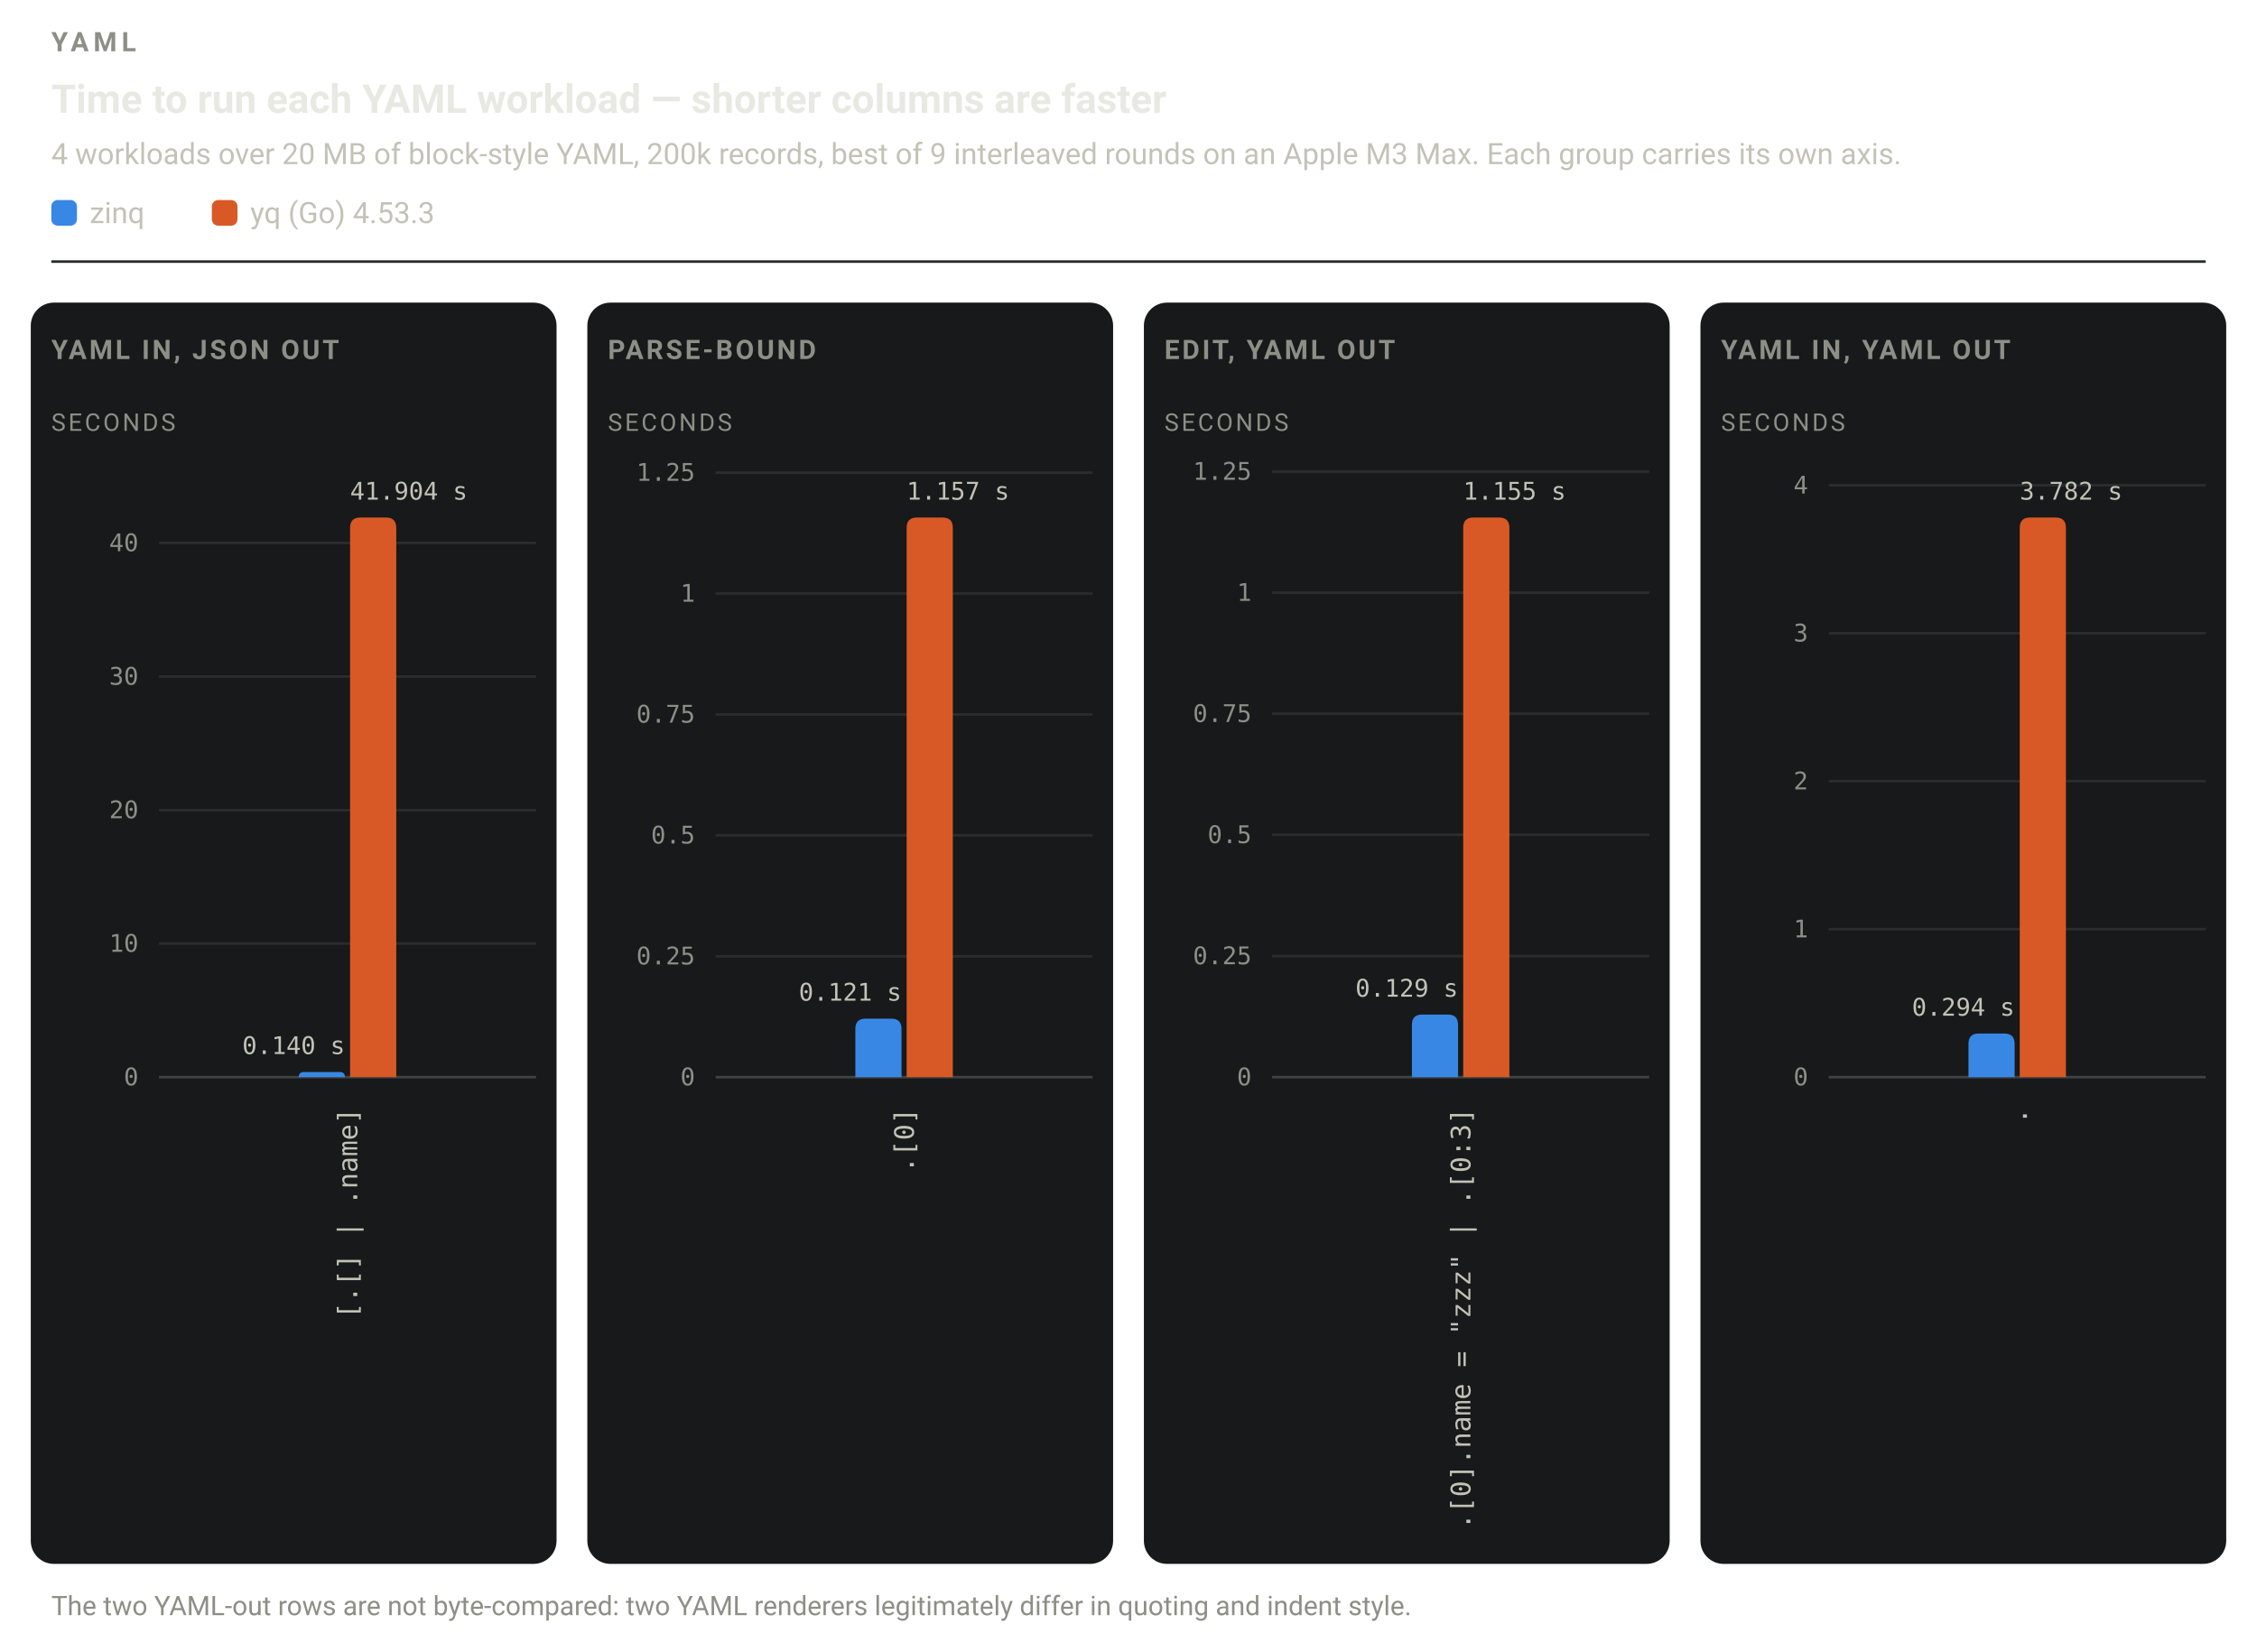
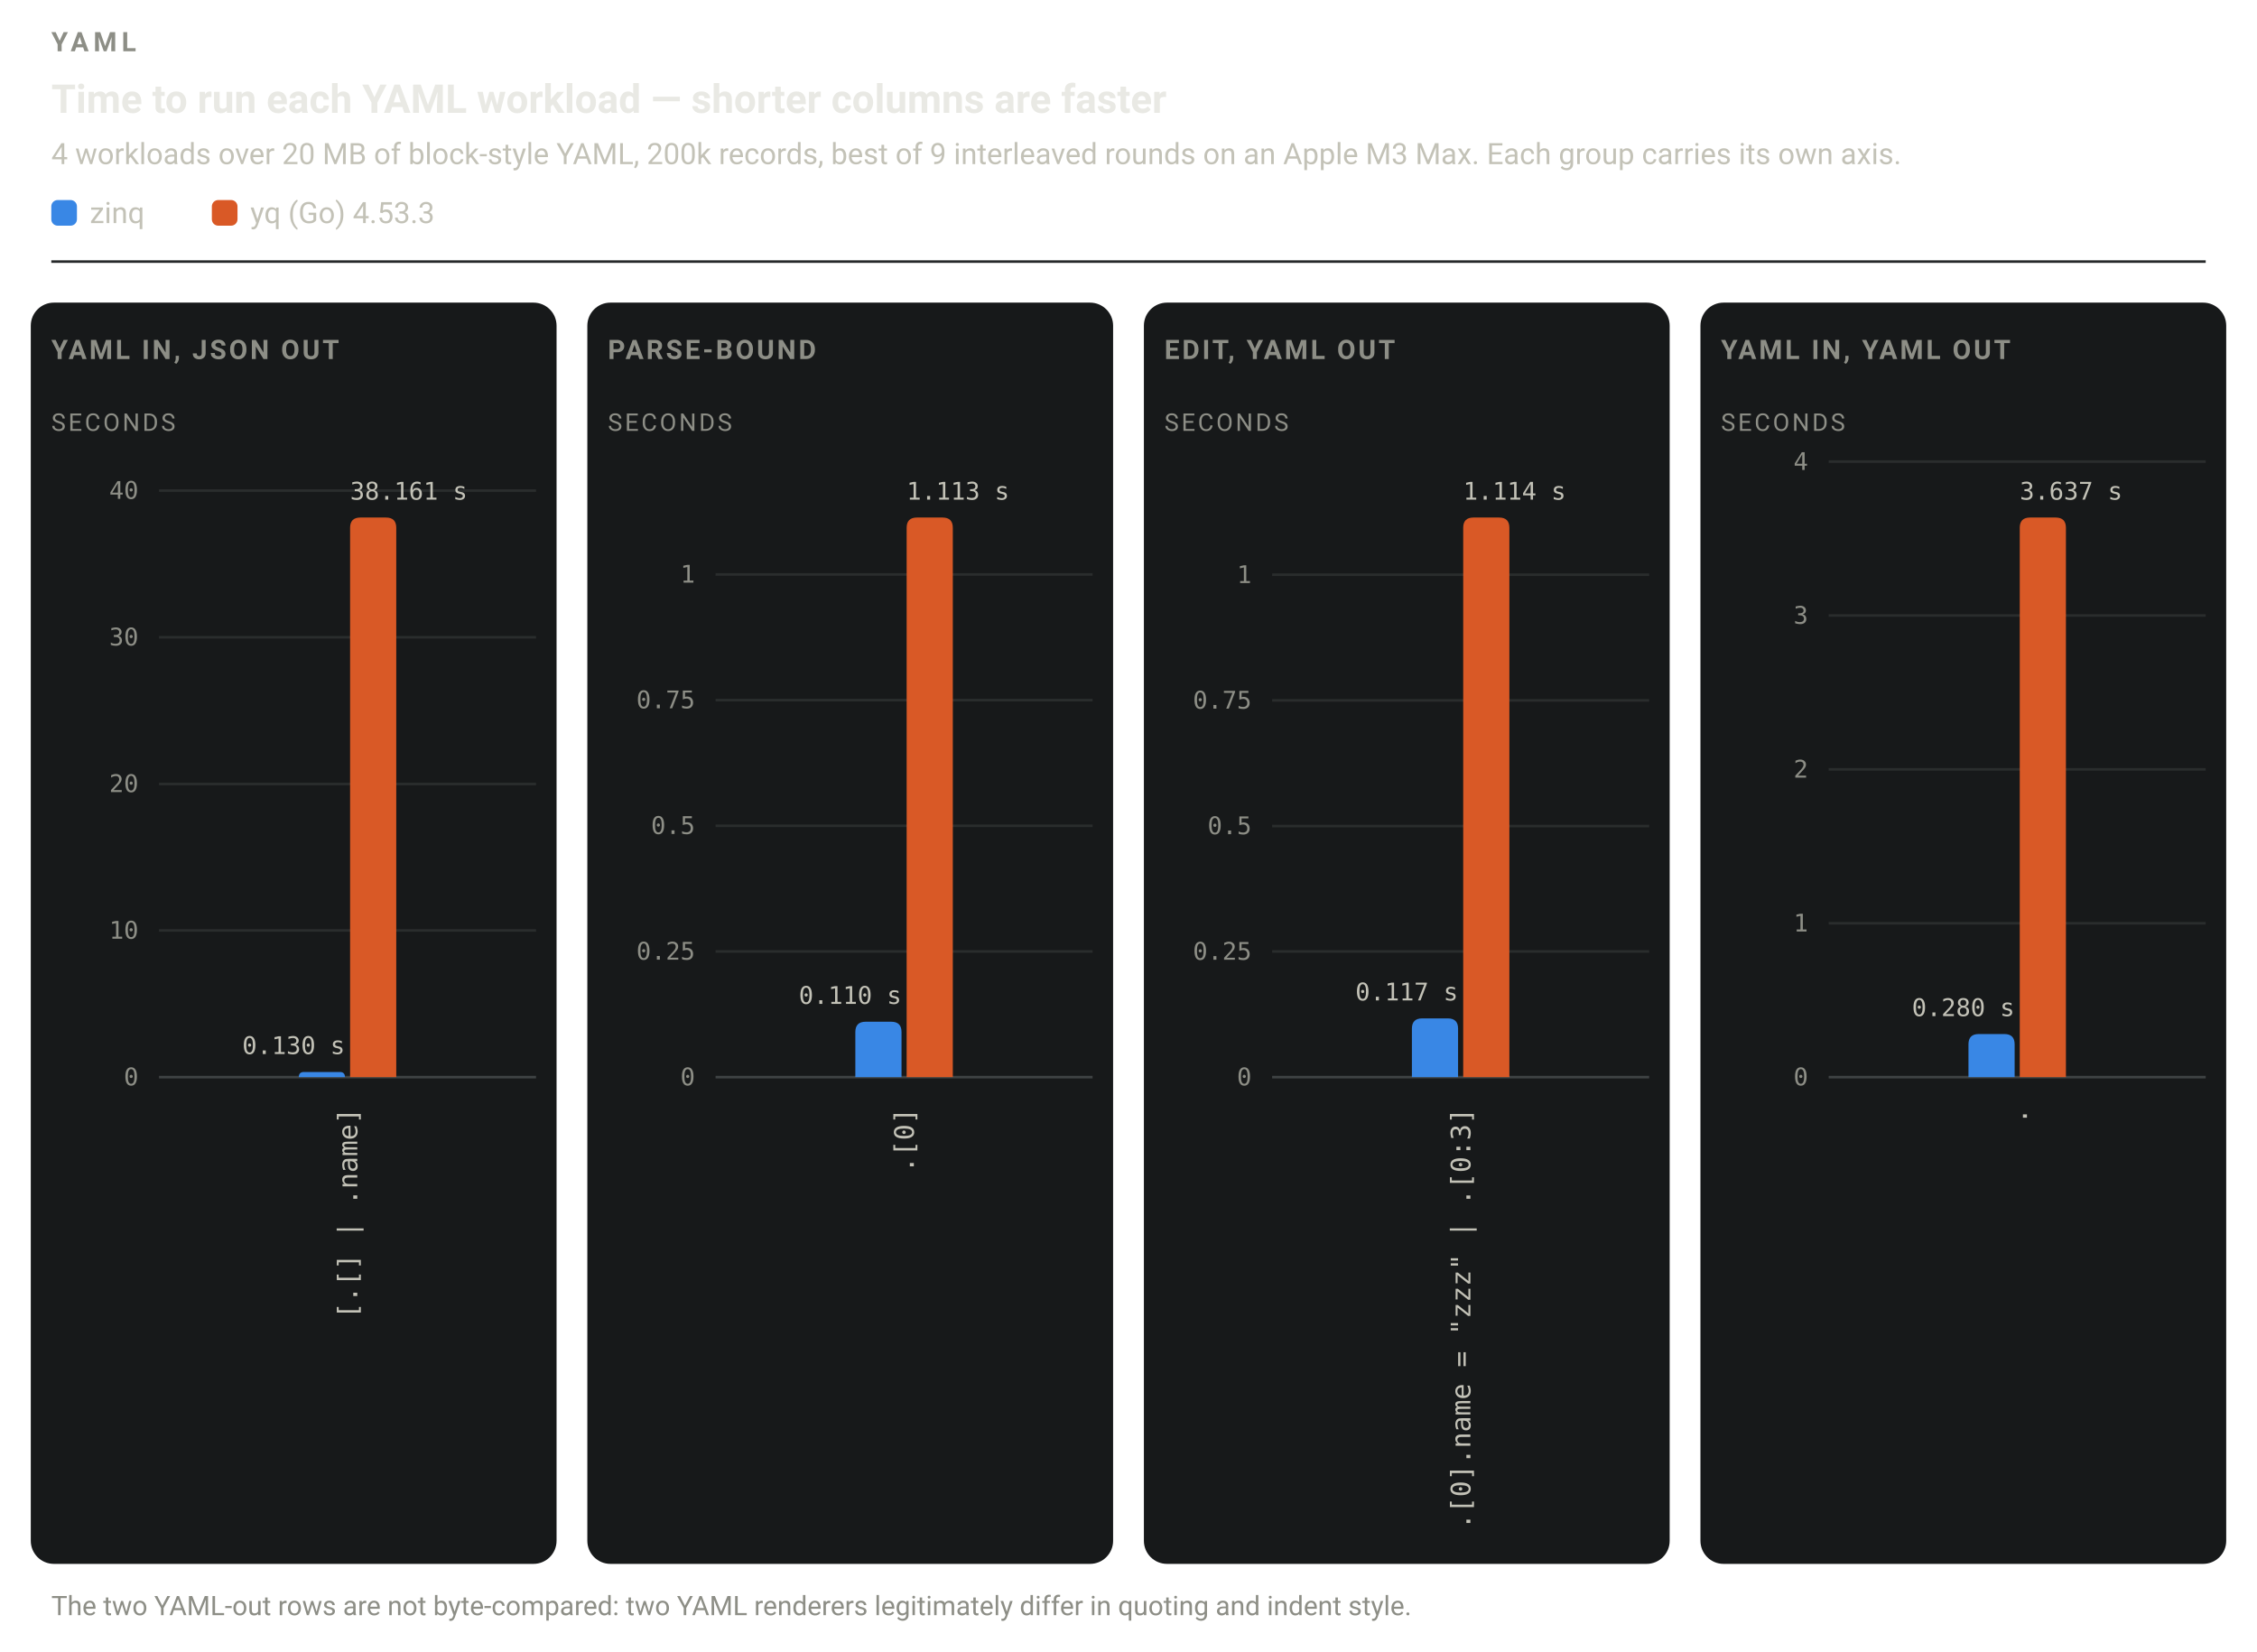
<svg xmlns="http://www.w3.org/2000/svg" width="880" height="644" viewBox="0 0 880 644" role="img" aria-label="Time to run 4 YAML workloads, zinq against yq (Go) 4.53.3, over 20 MB of block-style YAML, 200k records. zinq is ahead on all 4.">
  <text x="20" y="20" font-family="ui-sans-serif, system-ui, -apple-system, Segoe UI, Roboto, sans-serif" font-size="10.5" font-weight="600" letter-spacing="1.8" fill="#8d8e86">YAML</text>
  <text x="20" y="44" font-family="ui-sans-serif, system-ui, -apple-system, Segoe UI, Roboto, sans-serif" font-size="15.5" font-weight="600" fill="#e9e9e4">Time to run each YAML workload — shorter columns are faster</text>
  <text x="20" y="64" font-family="ui-sans-serif, system-ui, -apple-system, Segoe UI, Roboto, sans-serif" font-size="11.5" fill="#c3c2b7">4 workloads over 20 MB of block-style YAML, 200k records, best of 9 interleaved rounds on an Apple M3 Max. Each group carries its own axis.</text>
  <rect x="20" y="78" width="10" height="10" rx="2.5" fill="#3987e5" />
  <text x="35" y="87" font-family="ui-sans-serif, system-ui, -apple-system, Segoe UI, Roboto, sans-serif" font-size="11.5" fill="#c3c2b7">zinq</text>
  <rect x="82.6" y="78" width="10" height="10" rx="2.5" fill="#d95926" />
  <text x="97.6" y="87" font-family="ui-sans-serif, system-ui, -apple-system, Segoe UI, Roboto, sans-serif" font-size="11.5" fill="#c3c2b7">yq (Go) 4.53.3</text>
  <line x1="20" y1="102" x2="860" y2="102" stroke="#26292a" stroke-width="1" />
  <rect x="12.0" y="118" width="205.0" height="491.8" rx="9" fill="#17191a" />
  <text x="20" y="140" font-family="ui-sans-serif, system-ui, -apple-system, Segoe UI, Roboto, sans-serif" font-size="10.5" font-weight="600" letter-spacing="1" fill="#8d8e86">YAML IN, JSON OUT</text>
  <text x="20" y="168" font-family="ui-sans-serif, system-ui, -apple-system, Segoe UI, Roboto, sans-serif" font-size="9.5" letter-spacing="1" fill="#8d8e86">SECONDS</text>
  <text x="54" y="423.2" font-family="ui-monospace, SFMono-Regular, Menlo, Consolas, monospace" font-size="9.5" text-anchor="end" fill="#8d8e86">0</text>
-   <line x1="62.0" y1="367.9" x2="209.0" y2="367.9" stroke="#2a2d2d" stroke-width="1" />
-   <text x="54" y="371.133" font-family="ui-monospace, SFMono-Regular, Menlo, Consolas, monospace" font-size="9.5" text-anchor="end" fill="#8d8e86">10</text>
-   <line x1="62.0" y1="315.9" x2="209.0" y2="315.9" stroke="#2a2d2d" stroke-width="1" />
-   <text x="54" y="319.066" font-family="ui-monospace, SFMono-Regular, Menlo, Consolas, monospace" font-size="9.5" text-anchor="end" fill="#8d8e86">20</text>
-   <line x1="62.0" y1="263.8" x2="209.0" y2="263.8" stroke="#2a2d2d" stroke-width="1" />
-   <text x="54" y="266.999" font-family="ui-monospace, SFMono-Regular, Menlo, Consolas, monospace" font-size="9.5" text-anchor="end" fill="#8d8e86">30</text>
-   <line x1="62.0" y1="211.7" x2="209.0" y2="211.7" stroke="#2a2d2d" stroke-width="1" />
-   <text x="54" y="214.932" font-family="ui-monospace, SFMono-Regular, Menlo, Consolas, monospace" font-size="9.5" text-anchor="end" fill="#8d8e86">40</text>
+   <line x1="62.0" y1="362.8" x2="209.0" y2="362.8" stroke="#2a2d2d" stroke-width="1" />
+   <text x="54" y="366.026" font-family="ui-monospace, SFMono-Regular, Menlo, Consolas, monospace" font-size="9.5" text-anchor="end" fill="#8d8e86">10</text>
+   <line x1="62.0" y1="305.7" x2="209.0" y2="305.7" stroke="#2a2d2d" stroke-width="1" />
+   <text x="54" y="308.852" font-family="ui-monospace, SFMono-Regular, Menlo, Consolas, monospace" font-size="9.5" text-anchor="end" fill="#8d8e86">20</text>
+   <line x1="62.0" y1="248.5" x2="209.0" y2="248.5" stroke="#2a2d2d" stroke-width="1" />
+   <text x="54" y="251.678" font-family="ui-monospace, SFMono-Regular, Menlo, Consolas, monospace" font-size="9.5" text-anchor="end" fill="#8d8e86">30</text>
+   <line x1="62.0" y1="191.3" x2="209.0" y2="191.3" stroke="#2a2d2d" stroke-width="1" />
+   <text x="54" y="194.504" font-family="ui-monospace, SFMono-Regular, Menlo, Consolas, monospace" font-size="9.5" text-anchor="end" fill="#8d8e86">40</text>
  <line x1="62.0" y1="420.0" x2="209.0" y2="420.0" stroke="#3f4344" stroke-width="1" />
  <path d="M116.5 420.0L116.5 420.0Q116.5 418.0 118.5 418.0L132.5 418.0Q134.5 418.0 134.5 420.0L134.5 420.0Z" fill="#3987e5" />
  <path d="M136.5 420.0L136.5 205.8Q136.5 201.8 140.5 201.8L150.5 201.8Q154.5 201.8 154.5 205.8L154.5 420.0Z" fill="#d95926" />
-   <text x="134.5" y="411" font-family="ui-monospace, SFMono-Regular, Menlo, Consolas, monospace" font-size="9.5" text-anchor="end" fill="#c3c2b7">0.140 s</text>
-   <text x="136.5" y="194.818" font-family="ui-monospace, SFMono-Regular, Menlo, Consolas, monospace" font-size="9.5" text-anchor="start" fill="#c3c2b7">41.904 s</text>
+   <text x="134.5" y="411" font-family="ui-monospace, SFMono-Regular, Menlo, Consolas, monospace" font-size="9.5" text-anchor="end" fill="#c3c2b7">0.130 s</text>
+   <text x="136.5" y="194.818" font-family="ui-monospace, SFMono-Regular, Menlo, Consolas, monospace" font-size="9.5" text-anchor="start" fill="#c3c2b7">38.161 s</text>
  <text x="139.3" y="432" font-family="ui-monospace, SFMono-Regular, Menlo, Consolas, monospace" font-size="10.5" text-anchor="end" transform="rotate(-90 139.3 432.0)" fill="#c3c2b7">[.[] | .name]</text>
  <rect x="229.0" y="118" width="205.0" height="491.8" rx="9" fill="#17191a" />
  <text x="237" y="140" font-family="ui-sans-serif, system-ui, -apple-system, Segoe UI, Roboto, sans-serif" font-size="10.5" font-weight="600" letter-spacing="1" fill="#8d8e86">PARSE-BOUND</text>
  <text x="237" y="168" font-family="ui-sans-serif, system-ui, -apple-system, Segoe UI, Roboto, sans-serif" font-size="9.5" letter-spacing="1" fill="#8d8e86">SECONDS</text>
  <text x="271" y="423.2" font-family="ui-monospace, SFMono-Regular, Menlo, Consolas, monospace" font-size="9.5" text-anchor="end" fill="#8d8e86">0</text>
-   <line x1="279.0" y1="372.9" x2="426.0" y2="372.9" stroke="#2a2d2d" stroke-width="1" />
-   <text x="271" y="376.056" font-family="ui-monospace, SFMono-Regular, Menlo, Consolas, monospace" font-size="9.5" text-anchor="end" fill="#8d8e86">0.25</text>
-   <line x1="279.0" y1="325.7" x2="426.0" y2="325.7" stroke="#2a2d2d" stroke-width="1" />
-   <text x="271" y="328.912" font-family="ui-monospace, SFMono-Regular, Menlo, Consolas, monospace" font-size="9.5" text-anchor="end" fill="#8d8e86">0.5</text>
-   <line x1="279.0" y1="278.6" x2="426.0" y2="278.6" stroke="#2a2d2d" stroke-width="1" />
-   <text x="271" y="281.768" font-family="ui-monospace, SFMono-Regular, Menlo, Consolas, monospace" font-size="9.5" text-anchor="end" fill="#8d8e86">0.75</text>
-   <line x1="279.0" y1="231.4" x2="426.0" y2="231.4" stroke="#2a2d2d" stroke-width="1" />
-   <text x="271" y="234.625" font-family="ui-monospace, SFMono-Regular, Menlo, Consolas, monospace" font-size="9.5" text-anchor="end" fill="#8d8e86">1</text>
-   <line x1="279.0" y1="184.3" x2="426.0" y2="184.3" stroke="#2a2d2d" stroke-width="1" />
-   <text x="271" y="187.481" font-family="ui-monospace, SFMono-Regular, Menlo, Consolas, monospace" font-size="9.5" text-anchor="end" fill="#8d8e86">1.25</text>
+   <line x1="279.0" y1="371.0" x2="426.0" y2="371.0" stroke="#2a2d2d" stroke-width="1" />
+   <text x="271" y="374.192" font-family="ui-monospace, SFMono-Regular, Menlo, Consolas, monospace" font-size="9.5" text-anchor="end" fill="#8d8e86">0.25</text>
+   <line x1="279.0" y1="322.0" x2="426.0" y2="322.0" stroke="#2a2d2d" stroke-width="1" />
+   <text x="271" y="325.185" font-family="ui-monospace, SFMono-Regular, Menlo, Consolas, monospace" font-size="9.5" text-anchor="end" fill="#8d8e86">0.5</text>
+   <line x1="279.0" y1="273.0" x2="426.0" y2="273.0" stroke="#2a2d2d" stroke-width="1" />
+   <text x="271" y="276.177" font-family="ui-monospace, SFMono-Regular, Menlo, Consolas, monospace" font-size="9.5" text-anchor="end" fill="#8d8e86">0.75</text>
+   <line x1="279.0" y1="224.0" x2="426.0" y2="224.0" stroke="#2a2d2d" stroke-width="1" />
+   <text x="271" y="227.17" font-family="ui-monospace, SFMono-Regular, Menlo, Consolas, monospace" font-size="9.5" text-anchor="end" fill="#8d8e86">1</text>
  <line x1="279.0" y1="420.0" x2="426.0" y2="420.0" stroke="#3f4344" stroke-width="1" />
-   <path d="M333.5 420.0L333.5 401.2Q333.5 397.2 337.5 397.2L347.5 397.2Q351.5 397.2 351.5 401.2L351.5 420.0Z" fill="#3987e5" />
+   <path d="M333.5 420.0L333.5 402.4Q333.5 398.4 337.5 398.4L347.5 398.4Q351.5 398.4 351.5 402.4L351.5 420.0Z" fill="#3987e5" />
  <path d="M353.5 420.0L353.5 205.8Q353.5 201.8 357.5 201.8L367.5 201.8Q371.5 201.8 371.5 205.8L371.5 420.0Z" fill="#d95926" />
-   <text x="351.5" y="390.182" font-family="ui-monospace, SFMono-Regular, Menlo, Consolas, monospace" font-size="9.5" text-anchor="end" fill="#c3c2b7">0.121 s</text>
-   <text x="353.5" y="194.818" font-family="ui-monospace, SFMono-Regular, Menlo, Consolas, monospace" font-size="9.5" text-anchor="start" fill="#c3c2b7">1.157 s</text>
+   <text x="351.5" y="391.437" font-family="ui-monospace, SFMono-Regular, Menlo, Consolas, monospace" font-size="9.5" text-anchor="end" fill="#c3c2b7">0.110 s</text>
+   <text x="353.5" y="194.818" font-family="ui-monospace, SFMono-Regular, Menlo, Consolas, monospace" font-size="9.5" text-anchor="start" fill="#c3c2b7">1.113 s</text>
  <text x="356.3" y="432" font-family="ui-monospace, SFMono-Regular, Menlo, Consolas, monospace" font-size="10.5" text-anchor="end" transform="rotate(-90 356.3 432.0)" fill="#c3c2b7">.[0]</text>
  <rect x="446.0" y="118" width="205.0" height="491.8" rx="9" fill="#17191a" />
  <text x="454" y="140" font-family="ui-sans-serif, system-ui, -apple-system, Segoe UI, Roboto, sans-serif" font-size="10.5" font-weight="600" letter-spacing="1" fill="#8d8e86">EDIT, YAML OUT</text>
  <text x="454" y="168" font-family="ui-sans-serif, system-ui, -apple-system, Segoe UI, Roboto, sans-serif" font-size="9.5" letter-spacing="1" fill="#8d8e86">SECONDS</text>
  <text x="488" y="423.2" font-family="ui-monospace, SFMono-Regular, Menlo, Consolas, monospace" font-size="9.5" text-anchor="end" fill="#8d8e86">0</text>
-   <line x1="496.0" y1="372.8" x2="643.0" y2="372.8" stroke="#2a2d2d" stroke-width="1" />
-   <text x="488" y="375.974" font-family="ui-monospace, SFMono-Regular, Menlo, Consolas, monospace" font-size="9.5" text-anchor="end" fill="#8d8e86">0.25</text>
-   <line x1="496.0" y1="325.5" x2="643.0" y2="325.5" stroke="#2a2d2d" stroke-width="1" />
-   <text x="488" y="328.749" font-family="ui-monospace, SFMono-Regular, Menlo, Consolas, monospace" font-size="9.5" text-anchor="end" fill="#8d8e86">0.5</text>
-   <line x1="496.0" y1="278.3" x2="643.0" y2="278.3" stroke="#2a2d2d" stroke-width="1" />
-   <text x="488" y="281.523" font-family="ui-monospace, SFMono-Regular, Menlo, Consolas, monospace" font-size="9.5" text-anchor="end" fill="#8d8e86">0.75</text>
-   <line x1="496.0" y1="231.1" x2="643.0" y2="231.1" stroke="#2a2d2d" stroke-width="1" />
-   <text x="488" y="234.298" font-family="ui-monospace, SFMono-Regular, Menlo, Consolas, monospace" font-size="9.5" text-anchor="end" fill="#8d8e86">1</text>
-   <line x1="496.0" y1="183.9" x2="643.0" y2="183.9" stroke="#2a2d2d" stroke-width="1" />
-   <text x="488" y="187.072" font-family="ui-monospace, SFMono-Regular, Menlo, Consolas, monospace" font-size="9.5" text-anchor="end" fill="#8d8e86">1.25</text>
+   <line x1="496.0" y1="371.0" x2="643.0" y2="371.0" stroke="#2a2d2d" stroke-width="1" />
+   <text x="488" y="374.236" font-family="ui-monospace, SFMono-Regular, Menlo, Consolas, monospace" font-size="9.5" text-anchor="end" fill="#8d8e86">0.25</text>
+   <line x1="496.0" y1="322.1" x2="643.0" y2="322.1" stroke="#2a2d2d" stroke-width="1" />
+   <text x="488" y="325.273" font-family="ui-monospace, SFMono-Regular, Menlo, Consolas, monospace" font-size="9.5" text-anchor="end" fill="#8d8e86">0.5</text>
+   <line x1="496.0" y1="273.1" x2="643.0" y2="273.1" stroke="#2a2d2d" stroke-width="1" />
+   <text x="488" y="276.309" font-family="ui-monospace, SFMono-Regular, Menlo, Consolas, monospace" font-size="9.5" text-anchor="end" fill="#8d8e86">0.75</text>
+   <line x1="496.0" y1="224.1" x2="643.0" y2="224.1" stroke="#2a2d2d" stroke-width="1" />
+   <text x="488" y="227.346" font-family="ui-monospace, SFMono-Regular, Menlo, Consolas, monospace" font-size="9.5" text-anchor="end" fill="#8d8e86">1</text>
  <line x1="496.0" y1="420.0" x2="643.0" y2="420.0" stroke="#3f4344" stroke-width="1" />
-   <path d="M550.5 420.0L550.5 399.6Q550.5 395.6 554.5 395.6L564.5 395.6Q568.5 395.6 568.5 399.6L568.5 420.0Z" fill="#3987e5" />
+   <path d="M550.5 420.0L550.5 401.1Q550.5 397.1 554.5 397.1L564.5 397.1Q568.5 397.1 568.5 401.1L568.5 420.0Z" fill="#3987e5" />
  <path d="M570.5 420.0L570.5 205.8Q570.5 201.8 574.5 201.8L584.5 201.8Q588.5 201.8 588.5 205.8L588.5 420.0Z" fill="#d95926" />
-   <text x="568.5" y="388.632" font-family="ui-monospace, SFMono-Regular, Menlo, Consolas, monospace" font-size="9.5" text-anchor="end" fill="#c3c2b7">0.129 s</text>
-   <text x="570.5" y="194.818" font-family="ui-monospace, SFMono-Regular, Menlo, Consolas, monospace" font-size="9.5" text-anchor="start" fill="#c3c2b7">1.155 s</text>
+   <text x="568.5" y="390.085" font-family="ui-monospace, SFMono-Regular, Menlo, Consolas, monospace" font-size="9.5" text-anchor="end" fill="#c3c2b7">0.117 s</text>
+   <text x="570.5" y="194.818" font-family="ui-monospace, SFMono-Regular, Menlo, Consolas, monospace" font-size="9.5" text-anchor="start" fill="#c3c2b7">1.114 s</text>
  <text x="573.3" y="432" font-family="ui-monospace, SFMono-Regular, Menlo, Consolas, monospace" font-size="10.5" text-anchor="end" transform="rotate(-90 573.3 432.0)" fill="#c3c2b7">.[0].name = "zzz" | .[0:3]</text>
  <rect x="663.0" y="118" width="205.0" height="491.8" rx="9" fill="#17191a" />
  <text x="671" y="140" font-family="ui-sans-serif, system-ui, -apple-system, Segoe UI, Roboto, sans-serif" font-size="10.5" font-weight="600" letter-spacing="1" fill="#8d8e86">YAML IN, YAML OUT</text>
  <text x="671" y="168" font-family="ui-sans-serif, system-ui, -apple-system, Segoe UI, Roboto, sans-serif" font-size="9.5" letter-spacing="1" fill="#8d8e86">SECONDS</text>
  <text x="705" y="423.2" font-family="ui-monospace, SFMono-Regular, Menlo, Consolas, monospace" font-size="9.5" text-anchor="end" fill="#8d8e86">0</text>
-   <line x1="713.0" y1="362.3" x2="860.0" y2="362.3" stroke="#2a2d2d" stroke-width="1" />
-   <text x="705" y="365.51" font-family="ui-monospace, SFMono-Regular, Menlo, Consolas, monospace" font-size="9.5" text-anchor="end" fill="#8d8e86">1</text>
-   <line x1="713.0" y1="304.6" x2="860.0" y2="304.6" stroke="#2a2d2d" stroke-width="1" />
-   <text x="705" y="307.821" font-family="ui-monospace, SFMono-Regular, Menlo, Consolas, monospace" font-size="9.5" text-anchor="end" fill="#8d8e86">2</text>
-   <line x1="713.0" y1="246.9" x2="860.0" y2="246.9" stroke="#2a2d2d" stroke-width="1" />
-   <text x="705" y="250.131" font-family="ui-monospace, SFMono-Regular, Menlo, Consolas, monospace" font-size="9.5" text-anchor="end" fill="#8d8e86">3</text>
-   <line x1="713.0" y1="189.2" x2="860.0" y2="189.2" stroke="#2a2d2d" stroke-width="1" />
-   <text x="705" y="192.442" font-family="ui-monospace, SFMono-Regular, Menlo, Consolas, monospace" font-size="9.5" text-anchor="end" fill="#8d8e86">4</text>
+   <line x1="713.0" y1="360.0" x2="860.0" y2="360.0" stroke="#2a2d2d" stroke-width="1" />
+   <text x="705" y="363.21" font-family="ui-monospace, SFMono-Regular, Menlo, Consolas, monospace" font-size="9.5" text-anchor="end" fill="#8d8e86">1</text>
+   <line x1="713.0" y1="300.0" x2="860.0" y2="300.0" stroke="#2a2d2d" stroke-width="1" />
+   <text x="705" y="303.221" font-family="ui-monospace, SFMono-Regular, Menlo, Consolas, monospace" font-size="9.5" text-anchor="end" fill="#8d8e86">2</text>
+   <line x1="713.0" y1="240.0" x2="860.0" y2="240.0" stroke="#2a2d2d" stroke-width="1" />
+   <text x="705" y="243.231" font-family="ui-monospace, SFMono-Regular, Menlo, Consolas, monospace" font-size="9.5" text-anchor="end" fill="#8d8e86">3</text>
+   <line x1="713.0" y1="180.0" x2="860.0" y2="180.0" stroke="#2a2d2d" stroke-width="1" />
+   <text x="705" y="183.242" font-family="ui-monospace, SFMono-Regular, Menlo, Consolas, monospace" font-size="9.5" text-anchor="end" fill="#8d8e86">4</text>
  <line x1="713.0" y1="420.0" x2="860.0" y2="420.0" stroke="#3f4344" stroke-width="1" />
-   <path d="M767.5 420.0L767.5 407.0Q767.5 403.0 771.5 403.0L781.5 403.0Q785.5 403.0 785.5 407.0L785.5 420.0Z" fill="#3987e5" />
+   <path d="M767.5 420.0L767.5 407.2Q767.5 403.2 771.5 403.2L781.5 403.2Q785.5 403.2 785.5 407.2L785.5 420.0Z" fill="#3987e5" />
  <path d="M787.5 420.0L787.5 205.8Q787.5 201.8 791.5 201.8L801.5 201.8Q805.5 201.8 805.5 205.8L805.5 420.0Z" fill="#d95926" />
-   <text x="785.5" y="396.039" font-family="ui-monospace, SFMono-Regular, Menlo, Consolas, monospace" font-size="9.5" text-anchor="end" fill="#c3c2b7">0.294 s</text>
-   <text x="787.5" y="194.818" font-family="ui-monospace, SFMono-Regular, Menlo, Consolas, monospace" font-size="9.5" text-anchor="start" fill="#c3c2b7">3.782 s</text>
+   <text x="785.5" y="396.203" font-family="ui-monospace, SFMono-Regular, Menlo, Consolas, monospace" font-size="9.5" text-anchor="end" fill="#c3c2b7">0.280 s</text>
+   <text x="787.5" y="194.818" font-family="ui-monospace, SFMono-Regular, Menlo, Consolas, monospace" font-size="9.5" text-anchor="start" fill="#c3c2b7">3.637 s</text>
  <text x="790.3" y="432" font-family="ui-monospace, SFMono-Regular, Menlo, Consolas, monospace" font-size="10.5" text-anchor="end" transform="rotate(-90 790.3 432.0)" fill="#c3c2b7">.</text>
  <text x="20" y="629.8" font-family="ui-sans-serif, system-ui, -apple-system, Segoe UI, Roboto, sans-serif" font-size="10.5" fill="#8d8e86">The two YAML-out rows are not byte-compared: two YAML renderers legitimately differ in quoting and indent style.</text>
</svg>
